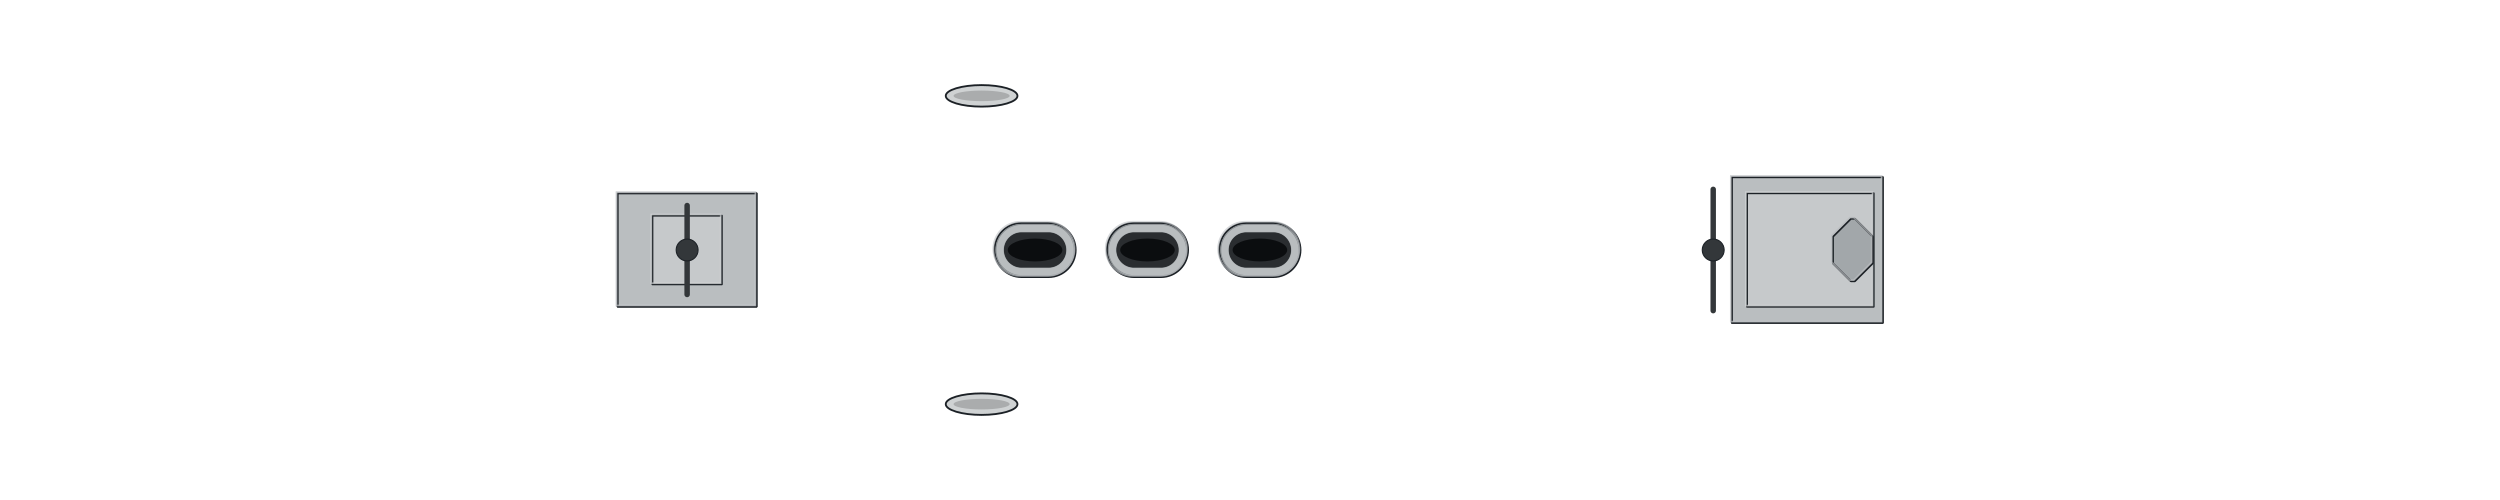
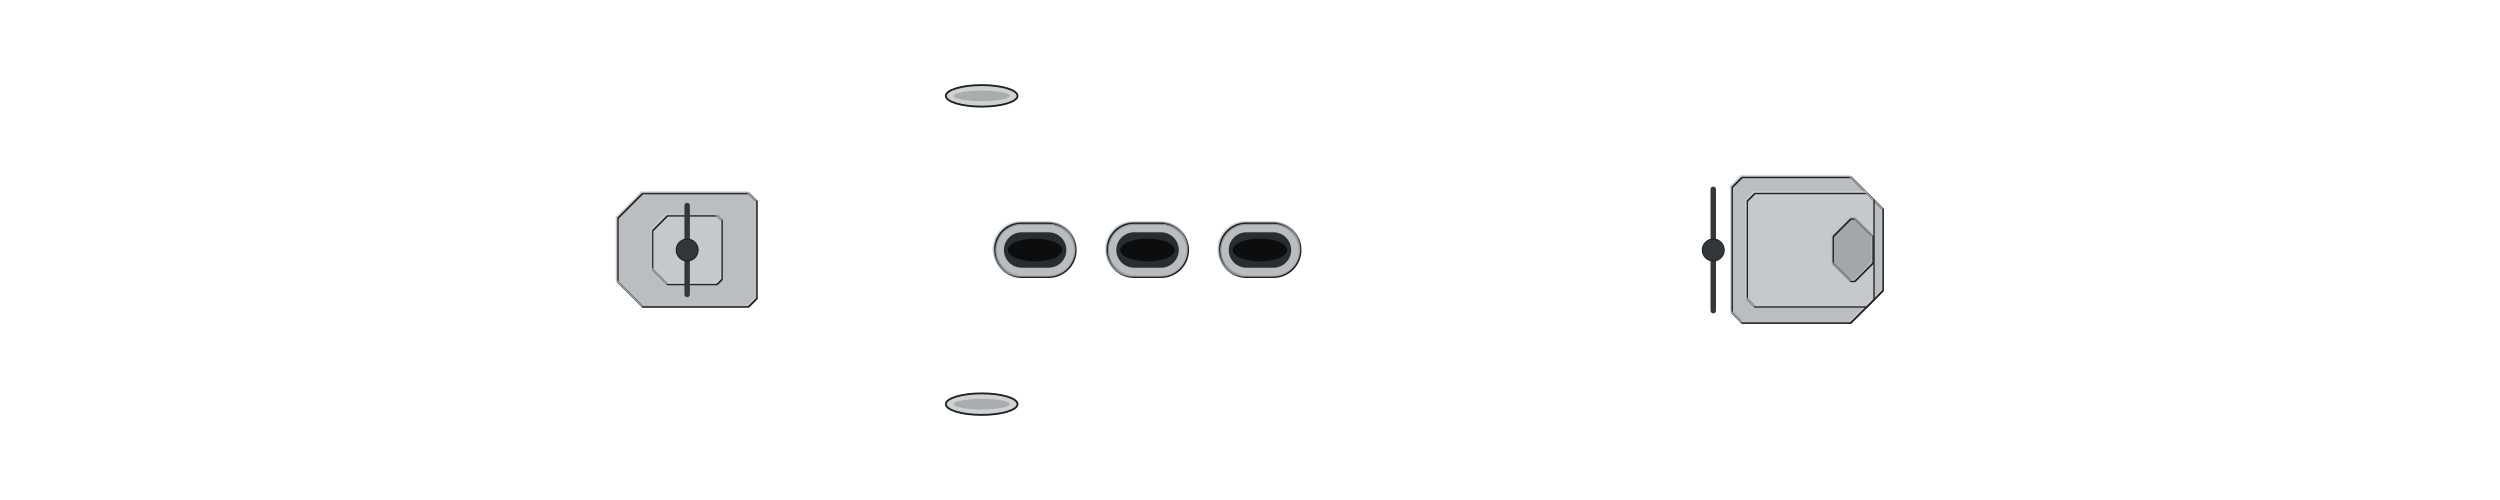
<svg xmlns="http://www.w3.org/2000/svg" width="1600" height="320" viewBox="-80 -16 160 32" shape-rendering="geometricPrecision">
  <defs>
    <clipPath id="hullclip">
      <path d="M-76.5,-1.434 L-76.494,-1.586 L-76.478,-1.737 L-76.45,-1.888 L-76.411,-2.039 L-76.36,-2.19 L-76.299,-2.341 L-76.227,-2.492 L-76.143,-2.643 L-76.048,-2.793 L-75.942,-2.943 L-75.825,-3.093 L-75.697,-3.243 L-75.558,-3.392 L-75.408,-3.541 L-75.247,-3.69 L-75.075,-3.838 L-74.892,-3.986 L-74.698,-4.134 L-74.493,-4.281 L-74.277,-4.427 L-74.05,-4.573 L-73.813,-4.719 L-73.565,-4.864 L-73.306,-5.008 L-73.036,-5.152 L-72.756,-5.295 L-72.465,-5.437 L-72.163,-5.579 L-71.851,-5.72 L-71.529,-5.861 L-71.196,-6 L-70.852,-6.139 L-70.499,-6.277 L-70.135,-6.415 L-69.76,-6.551 L-69.376,-6.687 L-68.981,-6.822 L-68.577,-6.955 L-68.162,-7.088 L-67.737,-7.22 L-67.303,-7.351 L-66.859,-7.481 L-66.404,-7.61 L-65.941,-7.738 L-65.467,-7.865 L-64.984,-7.99 L-64.492,-8.115 L-63.99,-8.239 L-63.479,-8.361 L-62.958,-8.482 L-62.429,-8.602 L-61.89,-8.721 L-61.342,-8.838 L-60.785,-8.954 L-60.22,-9.069 L-59.645,-9.183 L-59.062,-9.295 L-58.47,-9.406 L-57.87,-9.516 L-57.261,-9.624 L-56.644,-9.731 L-56.019,-9.836 L-55.385,-9.94 L-54.743,-10.043 L-54.094,-10.144 L-53.436,-10.243 L-52.771,-10.341 L-52.098,-10.438 L-51.417,-10.533 L-50.729,-10.626 L-50.033,-10.718 L-49.33,-10.808 L-48.62,-10.896 L-47.903,-10.983 L-47.179,-11.068 L-46.448,-11.152 L-45.71,-11.234 L-44.966,-11.314 L-44.214,-11.392 L-43.457,-11.468 L-42.693,-11.543 L-41.923,-11.616 L-41.147,-11.687 L-40.364,-11.757 L-39.576,-11.824 L-38.782,-11.89 L-37.983,-11.954 L-37.178,-12.016 L-36.367,-12.076 L-35.551,-12.134 L-34.73,-12.19 L-33.904,-12.245 L-33.073,-12.297 L-32.237,-12.348 L-31.397,-12.396 L-30.551,-12.442 L-29.702,-12.487 L-28.848,-12.529 L-27.99,-12.57 L-27.127,-12.608 L-26.261,-12.644 L-25.391,-12.678 L-24.517,-12.71 L-23.64,-12.74 L-22.759,-12.768 L-21.875,-12.794 L-20.988,-12.818 L-20.097,-12.839 L-19.204,-12.859 L-18.308,-12.876 L-17.409,-12.891 L-16.507,-12.904 L-15.604,-12.914 L-14.698,-12.923 L-13.79,-12.929 L-12.879,-12.933 L-11.967,-12.935 L-11.053,-12.935 L-10.138,-12.935 L-9.221,-12.935 L-8.303,-12.935 L-7.383,-12.935 L-6.463,-12.935 L-5.541,-12.935 L-4.619,-12.935 L-3.696,-12.935 L-2.772,-12.935 L-1.849,-12.935 L-0.924,-12.935 L-0,-12.935 L0.924,-12.935 L1.849,-12.935 L2.772,-12.935 L3.696,-12.935 L4.619,-12.935 L5.541,-12.935 L6.463,-12.935 L7.383,-12.935 L8.303,-12.935 L9.221,-12.935 L10.138,-12.935 L11.053,-12.935 L11.967,-12.935 L12.879,-12.935 L13.79,-12.935 L14.698,-12.935 L15.604,-12.935 L16.507,-12.935 L17.409,-12.935 L18.308,-12.935 L19.204,-12.935 L20.097,-12.935 L20.988,-12.935 L21.875,-12.921 L22.759,-12.889 L23.64,-12.852 L24.517,-12.81 L25.391,-12.762 L26.261,-12.71 L27.127,-12.652 L27.99,-12.589 L28.848,-12.521 L29.702,-12.448 L30.551,-12.37 L31.397,-12.286 L32.237,-12.199 L33.073,-12.106 L33.904,-12.008 L34.73,-11.906 L35.551,-11.799 L36.367,-11.688 L37.178,-11.573 L37.983,-11.453 L38.782,-11.33 L39.576,-11.202 L40.364,-11.07 L41.147,-10.935 L41.923,-10.796 L42.693,-10.653 L43.457,-10.507 L44.214,-10.358 L44.966,-10.206 L45.71,-10.051 L46.448,-9.893 L47.179,-9.733 L47.903,-9.57 L48.62,-9.404 L49.33,-9.236 L50.033,-9.067 L50.729,-8.895 L51.417,-8.721 L52.098,-8.546 L52.771,-8.37 L53.436,-8.192 L54.094,-8.013 L54.743,-7.833 L55.385,-7.652 L56.019,-7.47 L56.644,-7.288 L57.261,-7.105 L57.87,-6.922 L58.47,-6.738 L59.062,-6.555 L59.645,-6.372 L60.22,-6.189 L60.785,-6.007 L61.342,-5.825 L61.89,-5.644 L62.429,-5.463 L62.958,-5.284 L63.479,-5.106 L63.99,-4.929 L64.492,-4.753 L64.984,-4.579 L65.467,-4.406 L65.941,-4.236 L66.404,-4.067 L66.859,-3.9 L67.303,-3.735 L67.737,-3.573 L68.162,-3.412 L68.577,-3.255 L68.981,-3.1 L69.376,-2.947 L69.76,-2.798 L70.135,-2.651 L70.499,-2.508 L70.852,-2.367 L71.196,-2.23 L71.529,-2.096 L71.851,-1.965 L72.163,-1.839 L72.465,-1.715 L72.756,-1.596 L73.036,-1.48 L73.306,-1.368 L73.565,-1.26 L73.813,-1.155 L74.05,-1.056 L74.277,-0.96 L74.493,-0.868 L74.698,-0.781 L74.892,-0.698 L75.075,-0.62 L75.247,-0.545 L75.408,-0.476 L75.558,-0.411 L75.697,-0.351 L75.825,-0.295 L75.942,-0.244 L76.048,-0.198 L76.143,-0.157 L76.227,-0.12 L76.299,-0.088 L76.36,-0.061 L76.411,-0.039 L76.45,-0.022 L76.45,0.022 L76.411,0.039 L76.36,0.061 L76.299,0.088 L76.227,0.12 L76.143,0.157 L76.048,0.198 L75.942,0.244 L75.825,0.295 L75.697,0.351 L75.558,0.411 L75.408,0.476 L75.247,0.545 L75.075,0.62 L74.892,0.698 L74.698,0.781 L74.493,0.868 L74.277,0.96 L74.05,1.056 L73.813,1.155 L73.565,1.26 L73.306,1.368 L73.036,1.48 L72.756,1.596 L72.465,1.715 L72.163,1.839 L71.851,1.965 L71.529,2.096 L71.196,2.23 L70.852,2.367 L70.499,2.508 L70.135,2.651 L69.76,2.798 L69.376,2.947 L68.981,3.1 L68.577,3.255 L68.162,3.412 L67.737,3.573 L67.303,3.735 L66.859,3.9 L66.404,4.067 L65.941,4.236 L65.467,4.406 L64.984,4.579 L64.492,4.753 L63.99,4.929 L63.479,5.106 L62.958,5.284 L62.429,5.463 L61.89,5.644 L61.342,5.825 L60.785,6.007 L60.22,6.189 L59.645,6.372 L59.062,6.555 L58.47,6.738 L57.87,6.922 L57.261,7.105 L56.644,7.288 L56.019,7.47 L55.385,7.652 L54.743,7.833 L54.094,8.013 L53.436,8.192 L52.771,8.37 L52.098,8.546 L51.417,8.721 L50.729,8.895 L50.033,9.067 L49.33,9.236 L48.62,9.404 L47.903,9.57 L47.179,9.733 L46.448,9.893 L45.71,10.051 L44.966,10.206 L44.214,10.358 L43.457,10.507 L42.693,10.653 L41.923,10.796 L41.147,10.935 L40.364,11.07 L39.576,11.202 L38.782,11.33 L37.983,11.453 L37.178,11.573 L36.367,11.688 L35.551,11.799 L34.73,11.906 L33.904,12.008 L33.073,12.106 L32.237,12.199 L31.397,12.286 L30.551,12.37 L29.702,12.448 L28.848,12.521 L27.99,12.589 L27.127,12.652 L26.261,12.71 L25.391,12.762 L24.517,12.81 L23.64,12.852 L22.759,12.889 L21.875,12.921 L20.988,12.935 L20.097,12.935 L19.204,12.935 L18.308,12.935 L17.409,12.935 L16.507,12.935 L15.604,12.935 L14.698,12.935 L13.79,12.935 L12.879,12.935 L11.967,12.935 L11.053,12.935 L10.138,12.935 L9.221,12.935 L8.303,12.935 L7.383,12.935 L6.463,12.935 L5.541,12.935 L4.619,12.935 L3.696,12.935 L2.772,12.935 L1.849,12.935 L0.924,12.935 L-0,12.935 L-0.924,12.935 L-1.849,12.935 L-2.772,12.935 L-3.696,12.935 L-4.619,12.935 L-5.541,12.935 L-6.463,12.935 L-7.383,12.935 L-8.303,12.935 L-9.221,12.935 L-10.138,12.935 L-11.053,12.935 L-11.967,12.935 L-12.879,12.933 L-13.79,12.929 L-14.698,12.923 L-15.604,12.914 L-16.507,12.904 L-17.409,12.891 L-18.308,12.876 L-19.204,12.859 L-20.097,12.839 L-20.988,12.818 L-21.875,12.794 L-22.759,12.768 L-23.64,12.74 L-24.517,12.71 L-25.391,12.678 L-26.261,12.644 L-27.127,12.608 L-27.99,12.57 L-28.848,12.529 L-29.702,12.487 L-30.551,12.442 L-31.397,12.396 L-32.237,12.348 L-33.073,12.297 L-33.904,12.245 L-34.73,12.19 L-35.551,12.134 L-36.367,12.076 L-37.178,12.016 L-37.983,11.954 L-38.782,11.89 L-39.576,11.824 L-40.364,11.757 L-41.147,11.687 L-41.923,11.616 L-42.693,11.543 L-43.457,11.468 L-44.214,11.392 L-44.966,11.314 L-45.71,11.234 L-46.448,11.152 L-47.179,11.068 L-47.903,10.983 L-48.62,10.896 L-49.33,10.808 L-50.033,10.718 L-50.729,10.626 L-51.417,10.533 L-52.098,10.438 L-52.771,10.341 L-53.436,10.243 L-54.094,10.144 L-54.743,10.043 L-55.385,9.94 L-56.019,9.836 L-56.644,9.731 L-57.261,9.624 L-57.87,9.516 L-58.47,9.406 L-59.062,9.295 L-59.645,9.183 L-60.22,9.069 L-60.785,8.954 L-61.342,8.838 L-61.89,8.721 L-62.429,8.602 L-62.958,8.482 L-63.479,8.361 L-63.99,8.239 L-64.492,8.115 L-64.984,7.99 L-65.467,7.865 L-65.941,7.738 L-66.404,7.61 L-66.859,7.481 L-67.303,7.351 L-67.737,7.22 L-68.162,7.088 L-68.577,6.955 L-68.981,6.822 L-69.376,6.687 L-69.76,6.551 L-70.135,6.415 L-70.499,6.277 L-70.852,6.139 L-71.196,6 L-71.529,5.861 L-71.851,5.72 L-72.163,5.579 L-72.465,5.437 L-72.756,5.295 L-73.036,5.152 L-73.306,5.008 L-73.565,4.864 L-73.813,4.719 L-74.05,4.573 L-74.277,4.427 L-74.493,4.281 L-74.698,4.134 L-74.892,3.986 L-75.075,3.838 L-75.247,3.69 L-75.408,3.541 L-75.558,3.392 L-75.697,3.243 L-75.825,3.093 L-75.942,2.943 L-76.048,2.793 L-76.143,2.643 L-76.227,2.492 L-76.299,2.341 L-76.36,2.19 L-76.411,2.039 L-76.45,1.888 L-76.478,1.737 L-76.494,1.586 L-76.5,1.434 Z" />
    </clipPath>
    <clipPath id="deckclip">
      <path d="M-76.5,-0.884 L-76.494,-1.036 L-76.478,-1.187 L-76.45,-1.338 L-76.411,-1.489 L-76.36,-1.64 L-76.299,-1.791 L-76.227,-1.942 L-76.143,-2.093 L-76.048,-2.243 L-75.942,-2.393 L-75.825,-2.543 L-75.697,-2.693 L-75.558,-2.842 L-75.408,-2.991 L-75.247,-3.14 L-75.075,-3.288 L-74.892,-3.436 L-74.698,-3.584 L-74.493,-3.731 L-74.277,-3.877 L-74.05,-4.023 L-73.813,-4.169 L-73.565,-4.314 L-73.306,-4.458 L-73.036,-4.602 L-72.756,-4.745 L-72.465,-4.887 L-72.163,-5.029 L-71.851,-5.17 L-71.529,-5.311 L-71.196,-5.45 L-70.852,-5.589 L-70.499,-5.727 L-70.135,-5.865 L-69.76,-6.001 L-69.376,-6.137 L-68.981,-6.272 L-68.577,-6.405 L-68.162,-6.538 L-67.737,-6.67 L-67.303,-6.801 L-66.859,-6.931 L-66.404,-7.06 L-65.941,-7.188 L-65.467,-7.315 L-64.984,-7.44 L-64.492,-7.565 L-63.99,-7.689 L-63.479,-7.811 L-62.958,-7.932 L-62.429,-8.052 L-61.89,-8.171 L-61.342,-8.288 L-60.785,-8.404 L-60.22,-8.519 L-59.645,-8.633 L-59.062,-8.745 L-58.47,-8.856 L-57.87,-8.966 L-57.261,-9.074 L-56.644,-9.181 L-56.019,-9.286 L-55.385,-9.39 L-54.743,-9.493 L-54.094,-9.594 L-53.436,-9.693 L-52.771,-9.791 L-52.098,-9.888 L-51.417,-9.983 L-50.729,-10.076 L-50.033,-10.168 L-49.33,-10.258 L-48.62,-10.346 L-47.903,-10.433 L-47.179,-10.518 L-46.448,-10.602 L-45.71,-10.684 L-44.966,-10.764 L-44.214,-10.842 L-43.457,-10.918 L-42.693,-10.993 L-41.923,-11.066 L-41.147,-11.137 L-40.364,-11.207 L-39.576,-11.274 L-38.782,-11.34 L-37.983,-11.404 L-37.178,-11.466 L-36.367,-11.526 L-35.551,-11.584 L-34.73,-11.64 L-33.904,-11.695 L-33.073,-11.747 L-32.237,-11.798 L-31.397,-11.846 L-30.551,-11.892 L-29.702,-11.937 L-28.848,-11.979 L-27.99,-12.02 L-27.127,-12.058 L-26.261,-12.094 L-25.391,-12.128 L-24.517,-12.16 L-23.64,-12.19 L-22.759,-12.218 L-21.875,-12.244 L-20.988,-12.268 L-20.097,-12.289 L-19.204,-12.309 L-18.308,-12.326 L-17.409,-12.341 L-16.507,-12.354 L-15.604,-12.364 L-14.698,-12.373 L-13.79,-12.379 L-12.879,-12.383 L-11.967,-12.385 L-11.053,-12.385 L-10.138,-12.385 L-9.221,-12.385 L-8.303,-12.385 L-7.383,-12.385 L-6.463,-12.385 L-5.541,-12.385 L-4.619,-12.385 L-3.696,-12.385 L-2.772,-12.385 L-1.849,-12.385 L-0.924,-12.385 L-0,-12.385 L0.924,-12.385 L1.849,-12.385 L2.772,-12.385 L3.696,-12.385 L4.619,-12.385 L5.541,-12.385 L6.463,-12.385 L7.383,-12.385 L8.303,-12.385 L9.221,-12.385 L10.138,-12.385 L11.053,-12.385 L11.967,-12.385 L12.879,-12.385 L13.79,-12.385 L14.698,-12.385 L15.604,-12.385 L16.507,-12.385 L17.409,-12.385 L18.308,-12.385 L19.204,-12.385 L20.097,-12.385 L20.988,-12.385 L21.875,-12.371 L22.759,-12.339 L23.64,-12.302 L24.517,-12.26 L25.391,-12.212 L26.261,-12.16 L27.127,-12.102 L27.99,-12.039 L28.848,-11.971 L29.702,-11.898 L30.551,-11.82 L31.397,-11.736 L32.237,-11.649 L33.073,-11.556 L33.904,-11.458 L34.73,-11.356 L35.551,-11.249 L36.367,-11.138 L37.178,-11.023 L37.983,-10.903 L38.782,-10.78 L39.576,-10.652 L40.364,-10.52 L41.147,-10.385 L41.923,-10.246 L42.693,-10.103 L43.457,-9.957 L44.214,-9.808 L44.966,-9.656 L45.71,-9.501 L46.448,-9.343 L47.179,-9.183 L47.903,-9.02 L48.62,-8.854 L49.33,-8.686 L50.033,-8.517 L50.729,-8.345 L51.417,-8.171 L52.098,-7.996 L52.771,-7.82 L53.436,-7.642 L54.094,-7.463 L54.743,-7.283 L55.385,-7.102 L56.019,-6.92 L56.644,-6.738 L57.261,-6.555 L57.87,-6.372 L58.47,-6.188 L59.062,-6.005 L59.645,-5.822 L60.22,-5.639 L60.785,-5.457 L61.342,-5.275 L61.89,-5.094 L62.429,-4.913 L62.958,-4.734 L63.479,-4.556 L63.99,-4.379 L64.492,-4.203 L64.984,-4.029 L65.467,-3.856 L65.941,-3.686 L66.404,-3.517 L66.859,-3.35 L67.303,-3.185 L67.737,-3.023 L68.162,-2.862 L68.577,-2.705 L68.981,-2.55 L69.376,-2.397 L69.76,-2.248 L70.135,-2.101 L70.499,-1.958 L70.852,-1.817 L71.196,-1.68 L71.529,-1.546 L71.851,-1.415 L72.163,-1.289 L72.465,-1.165 L72.756,-1.046 L73.036,-0.93 L73.306,-0.818 L73.565,-0.71 L73.813,-0.605 L74.05,-0.506 L74.277,-0.41 L74.493,-0.318 L74.698,-0.231 L74.892,-0.148 L75.075,-0.07 L75.075,0.07 L74.892,0.148 L74.698,0.231 L74.493,0.318 L74.277,0.41 L74.05,0.506 L73.813,0.605 L73.565,0.71 L73.306,0.818 L73.036,0.93 L72.756,1.046 L72.465,1.165 L72.163,1.289 L71.851,1.415 L71.529,1.546 L71.196,1.68 L70.852,1.817 L70.499,1.958 L70.135,2.101 L69.76,2.248 L69.376,2.397 L68.981,2.55 L68.577,2.705 L68.162,2.862 L67.737,3.023 L67.303,3.185 L66.859,3.35 L66.404,3.517 L65.941,3.686 L65.467,3.856 L64.984,4.029 L64.492,4.203 L63.99,4.379 L63.479,4.556 L62.958,4.734 L62.429,4.913 L61.89,5.094 L61.342,5.275 L60.785,5.457 L60.22,5.639 L59.645,5.822 L59.062,6.005 L58.47,6.188 L57.87,6.372 L57.261,6.555 L56.644,6.738 L56.019,6.92 L55.385,7.102 L54.743,7.283 L54.094,7.463 L53.436,7.642 L52.771,7.82 L52.098,7.996 L51.417,8.171 L50.729,8.345 L50.033,8.517 L49.33,8.686 L48.62,8.854 L47.903,9.02 L47.179,9.183 L46.448,9.343 L45.71,9.501 L44.966,9.656 L44.214,9.808 L43.457,9.957 L42.693,10.103 L41.923,10.246 L41.147,10.385 L40.364,10.52 L39.576,10.652 L38.782,10.78 L37.983,10.903 L37.178,11.023 L36.367,11.138 L35.551,11.249 L34.73,11.356 L33.904,11.458 L33.073,11.556 L32.237,11.649 L31.397,11.736 L30.551,11.82 L29.702,11.898 L28.848,11.971 L27.99,12.039 L27.127,12.102 L26.261,12.16 L25.391,12.212 L24.517,12.26 L23.64,12.302 L22.759,12.339 L21.875,12.371 L20.988,12.385 L20.097,12.385 L19.204,12.385 L18.308,12.385 L17.409,12.385 L16.507,12.385 L15.604,12.385 L14.698,12.385 L13.79,12.385 L12.879,12.385 L11.967,12.385 L11.053,12.385 L10.138,12.385 L9.221,12.385 L8.303,12.385 L7.383,12.385 L6.463,12.385 L5.541,12.385 L4.619,12.385 L3.696,12.385 L2.772,12.385 L1.849,12.385 L0.924,12.385 L-0,12.385 L-0.924,12.385 L-1.849,12.385 L-2.772,12.385 L-3.696,12.385 L-4.619,12.385 L-5.541,12.385 L-6.463,12.385 L-7.383,12.385 L-8.303,12.385 L-9.221,12.385 L-10.138,12.385 L-11.053,12.385 L-11.967,12.385 L-12.879,12.383 L-13.79,12.379 L-14.698,12.373 L-15.604,12.364 L-16.507,12.354 L-17.409,12.341 L-18.308,12.326 L-19.204,12.309 L-20.097,12.289 L-20.988,12.268 L-21.875,12.244 L-22.759,12.218 L-23.64,12.19 L-24.517,12.16 L-25.391,12.128 L-26.261,12.094 L-27.127,12.058 L-27.99,12.02 L-28.848,11.979 L-29.702,11.937 L-30.551,11.892 L-31.397,11.846 L-32.237,11.798 L-33.073,11.747 L-33.904,11.695 L-34.73,11.64 L-35.551,11.584 L-36.367,11.526 L-37.178,11.466 L-37.983,11.404 L-38.782,11.34 L-39.576,11.274 L-40.364,11.207 L-41.147,11.137 L-41.923,11.066 L-42.693,10.993 L-43.457,10.918 L-44.214,10.842 L-44.966,10.764 L-45.71,10.684 L-46.448,10.602 L-47.179,10.518 L-47.903,10.433 L-48.62,10.346 L-49.33,10.258 L-50.033,10.168 L-50.729,10.076 L-51.417,9.983 L-52.098,9.888 L-52.771,9.791 L-53.436,9.693 L-54.094,9.594 L-54.743,9.493 L-55.385,9.39 L-56.019,9.286 L-56.644,9.181 L-57.261,9.074 L-57.87,8.966 L-58.47,8.856 L-59.062,8.745 L-59.645,8.633 L-60.22,8.519 L-60.785,8.404 L-61.342,8.288 L-61.89,8.171 L-62.429,8.052 L-62.958,7.932 L-63.479,7.811 L-63.99,7.689 L-64.492,7.565 L-64.984,7.44 L-65.467,7.315 L-65.941,7.188 L-66.404,7.06 L-66.859,6.931 L-67.303,6.801 L-67.737,6.67 L-68.162,6.538 L-68.577,6.405 L-68.981,6.272 L-69.376,6.137 L-69.76,6.001 L-70.135,5.865 L-70.499,5.727 L-70.852,5.589 L-71.196,5.45 L-71.529,5.311 L-71.851,5.17 L-72.163,5.029 L-72.465,4.887 L-72.756,4.745 L-73.036,4.602 L-73.306,4.458 L-73.565,4.314 L-73.813,4.169 L-74.05,4.023 L-74.277,3.877 L-74.493,3.731 L-74.698,3.584 L-74.892,3.436 L-75.075,3.288 L-75.247,3.14 L-75.408,2.991 L-75.558,2.842 L-75.697,2.693 L-75.825,2.543 L-75.942,2.393 L-76.048,2.243 L-76.143,2.093 L-76.227,1.942 L-76.299,1.791 L-76.36,1.64 L-76.411,1.489 L-76.45,1.338 L-76.478,1.187 L-76.494,1.036 L-76.5,0.884 Z" />
    </clipPath>
  </defs>
-   <path d="M40.495,4.657 L30.845,4.657 L30.845,-4.657 L40.495,-4.657 Z" fill="#aeb3b5" stroke="#1c2126" stroke-width="0.12" stroke-linejoin="round" />
-   <path d="M40.495,4.657 L30.845,4.657 L30.845,-4.657 L40.495,-4.657 Z" fill="none" stroke="#c2c6c8" stroke-width="0.108" transform="translate(-0.072,-0.072)" stroke-opacity="0.7" />
-   <path d="M40.495,4.657 L30.845,4.657 L30.845,-4.657 L40.495,-4.657 Z" fill="#babec0" stroke="#1c2126" stroke-width="0.12" stroke-linejoin="round" />
-   <path d="M40.495,4.657 L30.845,4.657 L30.845,-4.657 L40.495,-4.657 Z" fill="none" stroke="#cbced0" stroke-width="0.108" transform="translate(-0.072,-0.072)" stroke-opacity="0.7" />
-   <path d="M39.916,3.632 L31.81,3.632 L31.81,-3.632 L39.916,-3.632 Z" fill="#c6c9cb" stroke="#1c2126" stroke-width="0.12" stroke-linejoin="round" />
-   <path d="M39.916,3.632 L31.81,3.632 L31.81,-3.632 L39.916,-3.632 Z" fill="none" stroke="#d4d6d8" stroke-width="0.108" transform="translate(-0.072,-0.072)" stroke-opacity="0.7" />
-   <path d="M-31.582,3.622 L-40.467,3.622 L-40.467,-3.622 L-31.582,-3.622 Z" fill="#aeb3b5" stroke="#1c2126" stroke-width="0.12" stroke-linejoin="round" />
-   <path d="M-31.582,3.622 L-40.467,3.622 L-40.467,-3.622 L-31.582,-3.622 Z" fill="none" stroke="#c2c6c8" stroke-width="0.108" transform="translate(-0.072,-0.072)" stroke-opacity="0.7" />
-   <path d="M-31.582,3.622 L-40.467,3.622 L-40.467,-3.622 L-31.582,-3.622 Z" fill="#babec0" stroke="#1c2126" stroke-width="0.12" stroke-linejoin="round" />
-   <path d="M-31.582,3.622 L-40.467,3.622 L-40.467,-3.622 L-31.582,-3.622 Z" fill="none" stroke="#cbced0" stroke-width="0.108" transform="translate(-0.072,-0.072)" stroke-opacity="0.7" />
-   <path d="M-33.803,2.199 L-38.245,2.199 L-38.245,-2.199 L-33.803,-2.199 Z" fill="#c6c9cb" stroke="#1c2126" stroke-width="0.12" stroke-linejoin="round" />
-   <path d="M-33.803,2.199 L-38.245,2.199 L-38.245,-2.199 L-33.803,-2.199 Z" fill="none" stroke="#d4d6d8" stroke-width="0.108" transform="translate(-0.072,-0.072)" stroke-opacity="0.7" />
-   <path d="M38.458,-2 L38.712,-2 L39.86,-0.853 L39.86,0.853 L38.712,2 L38.458,2 L37.31,0.853 L37.31,-0.853 Z" fill="#a2a7aa" stroke="#1c2126" stroke-width="0.12" stroke-linejoin="round" />
-   <path d="M38.458,-2 L38.712,-2 L39.86,-0.853 L39.86,0.853 L38.712,2 L38.458,2 L37.31,0.853 L37.31,-0.853 Z" fill="none" stroke="#b9bdbf" stroke-width="0.108" transform="translate(-0.072,-0.072)" stroke-opacity="0.7" />
-   <ellipse cx="-17.177" cy="9.865" rx="2.295" ry="0.689" fill="#cfd2d3" stroke="#1c2126" stroke-width="0.12" stroke-linejoin="round" />
-   <ellipse cx="-17.177" cy="9.865" rx="1.795" ry="0.339" fill="#aaacad" />
-   <ellipse cx="-17.177" cy="-9.865" rx="2.295" ry="0.689" fill="#cfd2d3" stroke="#1c2126" stroke-width="0.12" stroke-linejoin="round" />
-   <ellipse cx="-17.177" cy="-9.865" rx="1.795" ry="0.339" fill="#aaacad" />
-   <path d="M-0.232,-1.732 L1.499,-1.732 A1.732,1.732 0 0 1 3.231,0 L3.231,0 A1.732,1.732 0 0 1 1.499,1.732 L-0.232,1.732 A1.732,1.732 0 0 1 -1.964,0 L-1.964,0 A1.732,1.732 0 0 1 -0.232,-1.732 Z" fill="#a2a7aa" stroke="#1c2126" stroke-width="0.12" stroke-linejoin="round" />
-   <path d="M-0.232,-1.132 L1.499,-1.132 A1.132,1.132 0 0 1 2.631,0 L2.631,0 A1.132,1.132 0 0 1 1.499,1.132 L-0.232,1.132 A1.132,1.132 0 0 1 -1.364,0 L-1.364,0 A1.132,1.132 0 0 1 -0.232,-1.132 Z" fill="#2a2d30" />
-   <path d="M-0.232,-1.532 L1.499,-1.532 A1.532,1.532 0 0 1 3.031,0 L3.031,0 A1.532,1.532 0 0 1 1.499,1.532 L-0.232,1.532 A1.532,1.532 0 0 1 -1.764,0 L-1.764,0 A1.532,1.532 0 0 1 -0.232,-1.532 Z" fill="none" stroke="#868b8e" stroke-width="0.25" />
-   <ellipse cx="0.634" cy="0" rx="1.747" ry="0.732" fill="#0b0d0f" />
-   <path d="M-0.232,-1.382 L1.499,-1.382 A1.382,1.382 0 0 1 2.881,0 L2.881,0 A1.382,1.382 0 0 1 1.499,1.382 L-0.232,1.382 A1.382,1.382 0 0 1 -1.614,0 L-1.614,0 A1.382,1.382 0 0 1 -0.232,-1.382 Z" fill="none" stroke="#b9bdbf" stroke-width="0.45" />
-   <path d="M-0.232,-1.732 L1.499,-1.732 A1.732,1.732 0 0 1 3.231,0 L3.231,0 A1.732,1.732 0 0 1 1.499,1.732 L-0.232,1.732 A1.732,1.732 0 0 1 -1.964,0 L-1.964,0 A1.732,1.732 0 0 1 -0.232,-1.732 Z" fill="none" stroke="#bec1c4" stroke-width="0.12" transform="translate(-0.072,-0.072)" stroke-opacity="0.6" />
-   <path d="M-7.427,-1.732 L-5.695,-1.732 A1.732,1.732 0 0 1 -3.964,0 L-3.964,0 A1.732,1.732 0 0 1 -5.695,1.732 L-7.427,1.732 A1.732,1.732 0 0 1 -9.158,0 L-9.158,0 A1.732,1.732 0 0 1 -7.427,-1.732 Z" fill="#a2a7aa" stroke="#1c2126" stroke-width="0.12" stroke-linejoin="round" />
-   <path d="M-7.427,-1.132 L-5.695,-1.132 A1.132,1.132 0 0 1 -4.564,0 L-4.564,0 A1.132,1.132 0 0 1 -5.695,1.132 L-7.427,1.132 A1.132,1.132 0 0 1 -8.558,0 L-8.558,0 A1.132,1.132 0 0 1 -7.427,-1.132 Z" fill="#2a2d30" />
-   <path d="M-7.427,-1.532 L-5.695,-1.532 A1.532,1.532 0 0 1 -4.164,0 L-4.164,0 A1.532,1.532 0 0 1 -5.695,1.532 L-7.427,1.532 A1.532,1.532 0 0 1 -8.958,0 L-8.958,0 A1.532,1.532 0 0 1 -7.427,-1.532 Z" fill="none" stroke="#868b8e" stroke-width="0.25" />
-   <ellipse cx="-6.561" cy="0" rx="1.747" ry="0.732" fill="#0b0d0f" />
-   <path d="M-7.427,-1.382 L-5.695,-1.382 A1.382,1.382 0 0 1 -4.314,0 L-4.314,0 A1.382,1.382 0 0 1 -5.695,1.382 L-7.427,1.382 A1.382,1.382 0 0 1 -8.808,0 L-8.808,0 A1.382,1.382 0 0 1 -7.427,-1.382 Z" fill="none" stroke="#b9bdbf" stroke-width="0.45" />
-   <path d="M-7.427,-1.732 L-5.695,-1.732 A1.732,1.732 0 0 1 -3.964,0 L-3.964,0 A1.732,1.732 0 0 1 -5.695,1.732 L-7.427,1.732 A1.732,1.732 0 0 1 -9.158,0 L-9.158,0 A1.732,1.732 0 0 1 -7.427,-1.732 Z" fill="none" stroke="#bec1c4" stroke-width="0.12" transform="translate(-0.072,-0.072)" stroke-opacity="0.6" />
-   <path d="M-14.622,-1.732 L-12.89,-1.732 A1.732,1.732 0 0 1 -11.158,0 L-11.158,0 A1.732,1.732 0 0 1 -12.89,1.732 L-14.622,1.732 A1.732,1.732 0 0 1 -16.353,0 L-16.353,0 A1.732,1.732 0 0 1 -14.622,-1.732 Z" fill="#a2a7aa" stroke="#1c2126" stroke-width="0.12" stroke-linejoin="round" />
-   <path d="M-14.622,-1.132 L-12.89,-1.132 A1.132,1.132 0 0 1 -11.758,0 L-11.758,0 A1.132,1.132 0 0 1 -12.89,1.132 L-14.622,1.132 A1.132,1.132 0 0 1 -15.753,0 L-15.753,0 A1.132,1.132 0 0 1 -14.622,-1.132 Z" fill="#2a2d30" />
-   <path d="M-14.622,-1.532 L-12.89,-1.532 A1.532,1.532 0 0 1 -11.358,0 L-11.358,0 A1.532,1.532 0 0 1 -12.89,1.532 L-14.622,1.532 A1.532,1.532 0 0 1 -16.153,0 L-16.153,0 A1.532,1.532 0 0 1 -14.622,-1.532 Z" fill="none" stroke="#868b8e" stroke-width="0.25" />
-   <ellipse cx="-13.756" cy="0" rx="1.747" ry="0.732" fill="#0b0d0f" />
-   <path d="M-14.622,-1.382 L-12.89,-1.382 A1.382,1.382 0 0 1 -11.508,0 L-11.508,0 A1.382,1.382 0 0 1 -12.89,1.382 L-14.622,1.382 A1.382,1.382 0 0 1 -16.003,0 L-16.003,0 A1.382,1.382 0 0 1 -14.622,-1.382 Z" fill="none" stroke="#b9bdbf" stroke-width="0.45" />
-   <path d="M-14.622,-1.732 L-12.89,-1.732 A1.732,1.732 0 0 1 -11.158,0 L-11.158,0 A1.732,1.732 0 0 1 -12.89,1.732 L-14.622,1.732 A1.732,1.732 0 0 1 -16.353,0 L-16.353,0 A1.732,1.732 0 0 1 -14.622,-1.732 Z" fill="none" stroke="#bec1c4" stroke-width="0.12" transform="translate(-0.072,-0.072)" stroke-opacity="0.6" />
-   <line x1="29.645" y1="-3.881" x2="29.645" y2="3.881" stroke="#33373a" stroke-width="0.35" stroke-linecap="round" />
-   <circle cx="29.645" cy="0" r="0.7" fill="#33373a" stroke="#1c2126" stroke-width="0.072" stroke-linejoin="round" />
-   <line x1="-36.024" y1="-2.846" x2="-36.024" y2="2.846" stroke="#33373a" stroke-width="0.35" stroke-linecap="round" />
-   <circle cx="-36.024" cy="0" r="0.7" fill="#33373a" stroke="#1c2126" stroke-width="0.072" stroke-linejoin="round" />
+   <path d="M40.498,2.608 L38.449,4.657 L31.5,4.657 L30.848,4.005 L30.848,-4.005 L31.5,-4.657 L38.449,-4.657 L40.498,-2.608 Z" fill="#aeb3b5" stroke="#1c2126" stroke-width="0.12" stroke-linejoin="round" />
+   <path d="M40.498,2.608 L38.449,4.657 L31.5,4.657 L30.848,4.005 L30.848,-4.005 L31.5,-4.657 L38.449,-4.657 L40.498,-2.608 Z" fill="none" stroke="#c2c6c8" stroke-width="0.108" transform="translate(-0.072,-0.072)" stroke-opacity="0.7" />
+   <path d="M40.498,2.608 L38.449,4.657 L31.5,4.657 L30.848,4.005 L30.848,-4.005 L31.5,-4.657 L38.449,-4.657 L40.498,-2.608 Z" fill="#babec0" stroke="#1c2126" stroke-width="0.12" stroke-linejoin="round" />
+   <path d="M40.498,2.608 L38.449,4.657 L31.5,4.657 L30.848,4.005 L30.848,-4.005 L31.5,-4.657 L38.449,-4.657 L40.498,-2.608 Z" fill="none" stroke="#cbced0" stroke-width="0.108" transform="translate(-0.072,-0.072)" stroke-opacity="0.7" />
+   <path d="M39.474,3.632 L32.321,3.632 L31.813,3.124 L31.813,-3.124 L32.321,-3.632 L39.474,-3.632 L39.919,-3.187 L39.919,3.187 Z" fill="#c6c9cb" stroke="#1c2126" stroke-width="0.12" stroke-linejoin="round" />
+   <path d="M39.474,3.632 L32.321,3.632 L31.813,3.124 L31.813,-3.124 L32.321,-3.632 L39.474,-3.632 L39.919,-3.187 L39.919,3.187 Z" fill="none" stroke="#d4d6d8" stroke-width="0.108" transform="translate(-0.072,-0.072)" stroke-opacity="0.7" />
+   <path d="M-31.579,3.115 L-32.086,3.622 L-38.871,3.622 L-40.464,2.028 L-40.464,-2.028 L-38.871,-3.622 L-32.086,-3.622 L-31.579,-3.115 Z" fill="#aeb3b5" stroke="#1c2126" stroke-width="0.12" stroke-linejoin="round" />
+   <path d="M-31.579,3.115 L-32.086,3.622 L-38.871,3.622 L-40.464,2.028 L-40.464,-2.028 L-38.871,-3.622 L-32.086,-3.622 L-31.579,-3.115 Z" fill="none" stroke="#c2c6c8" stroke-width="0.108" transform="translate(-0.072,-0.072)" stroke-opacity="0.7" />
+   <path d="M-32.086,3.622 L-38.871,3.622 L-40.464,2.028 L-40.464,-2.028 L-38.871,-3.622 L-32.086,-3.622 L-31.579,-3.115 L-31.579,3.115 Z" fill="#babec0" stroke="#1c2126" stroke-width="0.12" stroke-linejoin="round" />
+   <path d="M-32.086,3.622 L-38.871,3.622 L-40.464,2.028 L-40.464,-2.028 L-38.871,-3.622 L-32.086,-3.622 L-31.579,-3.115 L-31.579,3.115 Z" fill="none" stroke="#cbced0" stroke-width="0.108" transform="translate(-0.072,-0.072)" stroke-opacity="0.7" />
+   <path d="M-33.801,1.891 L-34.108,2.199 L-37.276,2.199 L-38.243,1.231 L-38.243,-1.231 L-37.276,-2.199 L-34.108,-2.199 L-33.801,-1.891 Z" fill="#c6c9cb" stroke="#1c2126" stroke-width="0.12" stroke-linejoin="round" />
+   <path d="M-33.801,1.891 L-34.108,2.199 L-37.276,2.199 L-38.243,1.231 L-38.243,-1.231 L-37.276,-2.199 L-34.108,-2.199 L-33.801,-1.891 Z" fill="none" stroke="#d4d6d8" stroke-width="0.108" transform="translate(-0.072,-0.072)" stroke-opacity="0.7" />
+   <path d="M38.461,-2 L38.715,-2 L39.863,-0.853 L39.863,0.853 L38.715,2 L38.461,2 L37.313,0.853 L37.313,-0.853 Z" fill="#a2a7aa" stroke="#1c2126" stroke-width="0.12" stroke-linejoin="round" />
+   <path d="M38.461,-2 L38.715,-2 L39.863,-0.853 L39.863,0.853 L38.715,2 L38.461,2 L37.313,0.853 L37.313,-0.853 Z" fill="none" stroke="#b9bdbf" stroke-width="0.108" transform="translate(-0.072,-0.072)" stroke-opacity="0.7" />
+   <ellipse cx="-17.172" cy="9.865" rx="2.295" ry="0.689" fill="#cfd2d3" stroke="#1c2126" stroke-width="0.12" stroke-linejoin="round" />
+   <ellipse cx="-17.172" cy="9.865" rx="1.795" ry="0.339" fill="#aaacad" />
+   <ellipse cx="-17.172" cy="-9.865" rx="2.295" ry="0.689" fill="#cfd2d3" stroke="#1c2126" stroke-width="0.12" stroke-linejoin="round" />
+   <ellipse cx="-17.172" cy="-9.865" rx="1.795" ry="0.339" fill="#aaacad" />
+   <path d="M-0.229,-1.731 L1.503,-1.731 A1.731,1.731 0 0 1 3.234,0 L3.234,0 A1.731,1.731 0 0 1 1.503,1.731 L-0.229,1.731 A1.731,1.731 0 0 1 -1.96,0 L-1.96,0 A1.731,1.731 0 0 1 -0.229,-1.731 Z" fill="#a2a7aa" stroke="#1c2126" stroke-width="0.12" stroke-linejoin="round" />
+   <path d="M-0.229,-1.131 L1.503,-1.131 A1.131,1.131 0 0 1 2.634,0 L2.634,0 A1.131,1.131 0 0 1 1.503,1.131 L-0.229,1.131 A1.131,1.131 0 0 1 -1.36,0 L-1.36,0 A1.131,1.131 0 0 1 -0.229,-1.131 Z" fill="#2a2d30" />
+   <path d="M-0.229,-1.531 L1.503,-1.531 A1.531,1.531 0 0 1 3.034,0 L3.034,0 A1.531,1.531 0 0 1 1.503,1.531 L-0.229,1.531 A1.531,1.531 0 0 1 -1.76,0 L-1.76,0 A1.531,1.531 0 0 1 -0.229,-1.531 Z" fill="none" stroke="#868b8e" stroke-width="0.25" />
+   <ellipse cx="0.637" cy="0" rx="1.747" ry="0.731" fill="#0b0d0f" />
+   <path d="M-0.229,-1.381 L1.503,-1.381 A1.381,1.381 0 0 1 2.884,0 L2.884,0 A1.381,1.381 0 0 1 1.503,1.381 L-0.229,1.381 A1.381,1.381 0 0 1 -1.61,0 L-1.61,0 A1.381,1.381 0 0 1 -0.229,-1.381 Z" fill="none" stroke="#b9bdbf" stroke-width="0.45" />
+   <path d="M-0.229,-1.731 L1.503,-1.731 A1.731,1.731 0 0 1 3.234,0 L3.234,0 A1.731,1.731 0 0 1 1.503,1.731 L-0.229,1.731 A1.731,1.731 0 0 1 -1.96,0 L-1.96,0 A1.731,1.731 0 0 1 -0.229,-1.731 Z" fill="none" stroke="#bec1c4" stroke-width="0.12" transform="translate(-0.072,-0.072)" stroke-opacity="0.6" />
+   <path d="M-7.423,-1.731 L-5.691,-1.731 A1.731,1.731 0 0 1 -3.96,0 L-3.96,0 A1.731,1.731 0 0 1 -5.691,1.731 L-7.423,1.731 A1.731,1.731 0 0 1 -9.154,0 L-9.154,0 A1.731,1.731 0 0 1 -7.423,-1.731 Z" fill="#a2a7aa" stroke="#1c2126" stroke-width="0.12" stroke-linejoin="round" />
+   <path d="M-7.423,-1.131 L-5.691,-1.131 A1.131,1.131 0 0 1 -4.56,0 L-4.56,0 A1.131,1.131 0 0 1 -5.691,1.131 L-7.423,1.131 A1.131,1.131 0 0 1 -8.554,0 L-8.554,0 A1.131,1.131 0 0 1 -7.423,-1.131 Z" fill="#2a2d30" />
+   <path d="M-7.423,-1.531 L-5.691,-1.531 A1.531,1.531 0 0 1 -4.16,0 L-4.16,0 A1.531,1.531 0 0 1 -5.691,1.531 L-7.423,1.531 A1.531,1.531 0 0 1 -8.954,0 L-8.954,0 A1.531,1.531 0 0 1 -7.423,-1.531 Z" fill="none" stroke="#868b8e" stroke-width="0.25" />
+   <ellipse cx="-6.557" cy="0" rx="1.747" ry="0.731" fill="#0b0d0f" />
+   <path d="M-7.423,-1.381 L-5.691,-1.381 A1.381,1.381 0 0 1 -4.31,0 L-4.31,0 A1.381,1.381 0 0 1 -5.691,1.381 L-7.423,1.381 A1.381,1.381 0 0 1 -8.804,0 L-8.804,0 A1.381,1.381 0 0 1 -7.423,-1.381 Z" fill="none" stroke="#b9bdbf" stroke-width="0.45" />
+   <path d="M-7.423,-1.731 L-5.691,-1.731 A1.731,1.731 0 0 1 -3.96,0 L-3.96,0 A1.731,1.731 0 0 1 -5.691,1.731 L-7.423,1.731 A1.731,1.731 0 0 1 -9.154,0 L-9.154,0 A1.731,1.731 0 0 1 -7.423,-1.731 Z" fill="none" stroke="#bec1c4" stroke-width="0.12" transform="translate(-0.072,-0.072)" stroke-opacity="0.6" />
+   <path d="M-14.617,-1.731 L-12.885,-1.731 A1.731,1.731 0 0 1 -11.154,0 L-11.154,0 A1.731,1.731 0 0 1 -12.885,1.731 L-14.617,1.731 A1.731,1.731 0 0 1 -16.348,0 L-16.348,0 A1.731,1.731 0 0 1 -14.617,-1.731 Z" fill="#a2a7aa" stroke="#1c2126" stroke-width="0.12" stroke-linejoin="round" />
+   <path d="M-14.617,-1.131 L-12.885,-1.131 A1.131,1.131 0 0 1 -11.754,0 L-11.754,0 A1.131,1.131 0 0 1 -12.885,1.131 L-14.617,1.131 A1.131,1.131 0 0 1 -15.748,0 L-15.748,0 A1.131,1.131 0 0 1 -14.617,-1.131 Z" fill="#2a2d30" />
+   <path d="M-14.617,-1.531 L-12.885,-1.531 A1.531,1.531 0 0 1 -11.354,0 L-11.354,0 A1.531,1.531 0 0 1 -12.885,1.531 L-14.617,1.531 A1.531,1.531 0 0 1 -16.148,0 L-16.148,0 A1.531,1.531 0 0 1 -14.617,-1.531 Z" fill="none" stroke="#868b8e" stroke-width="0.25" />
+   <ellipse cx="-13.751" cy="0" rx="1.747" ry="0.731" fill="#0b0d0f" />
+   <path d="M-14.617,-1.381 L-12.885,-1.381 A1.381,1.381 0 0 1 -11.504,0 L-11.504,0 A1.381,1.381 0 0 1 -12.885,1.381 L-14.617,1.381 A1.381,1.381 0 0 1 -15.998,0 L-15.998,0 A1.381,1.381 0 0 1 -14.617,-1.381 Z" fill="none" stroke="#b9bdbf" stroke-width="0.45" />
+   <path d="M-14.617,-1.731 L-12.885,-1.731 A1.731,1.731 0 0 1 -11.154,0 L-11.154,0 A1.731,1.731 0 0 1 -12.885,1.731 L-14.617,1.731 A1.731,1.731 0 0 1 -16.348,0 L-16.348,0 A1.731,1.731 0 0 1 -14.617,-1.731 Z" fill="none" stroke="#bec1c4" stroke-width="0.12" transform="translate(-0.072,-0.072)" stroke-opacity="0.6" />
+   <line x1="29.648" y1="-3.881" x2="29.648" y2="3.881" stroke="#33373a" stroke-width="0.35" stroke-linecap="round" />
+   <circle cx="29.648" cy="0" r="0.7" fill="#33373a" stroke="#1c2126" stroke-width="0.072" stroke-linejoin="round" />
+   <line x1="-36.022" y1="-2.846" x2="-36.022" y2="2.846" stroke="#33373a" stroke-width="0.35" stroke-linecap="round" />
+   <circle cx="-36.022" cy="0" r="0.7" fill="#33373a" stroke="#1c2126" stroke-width="0.072" stroke-linejoin="round" />
</svg>
